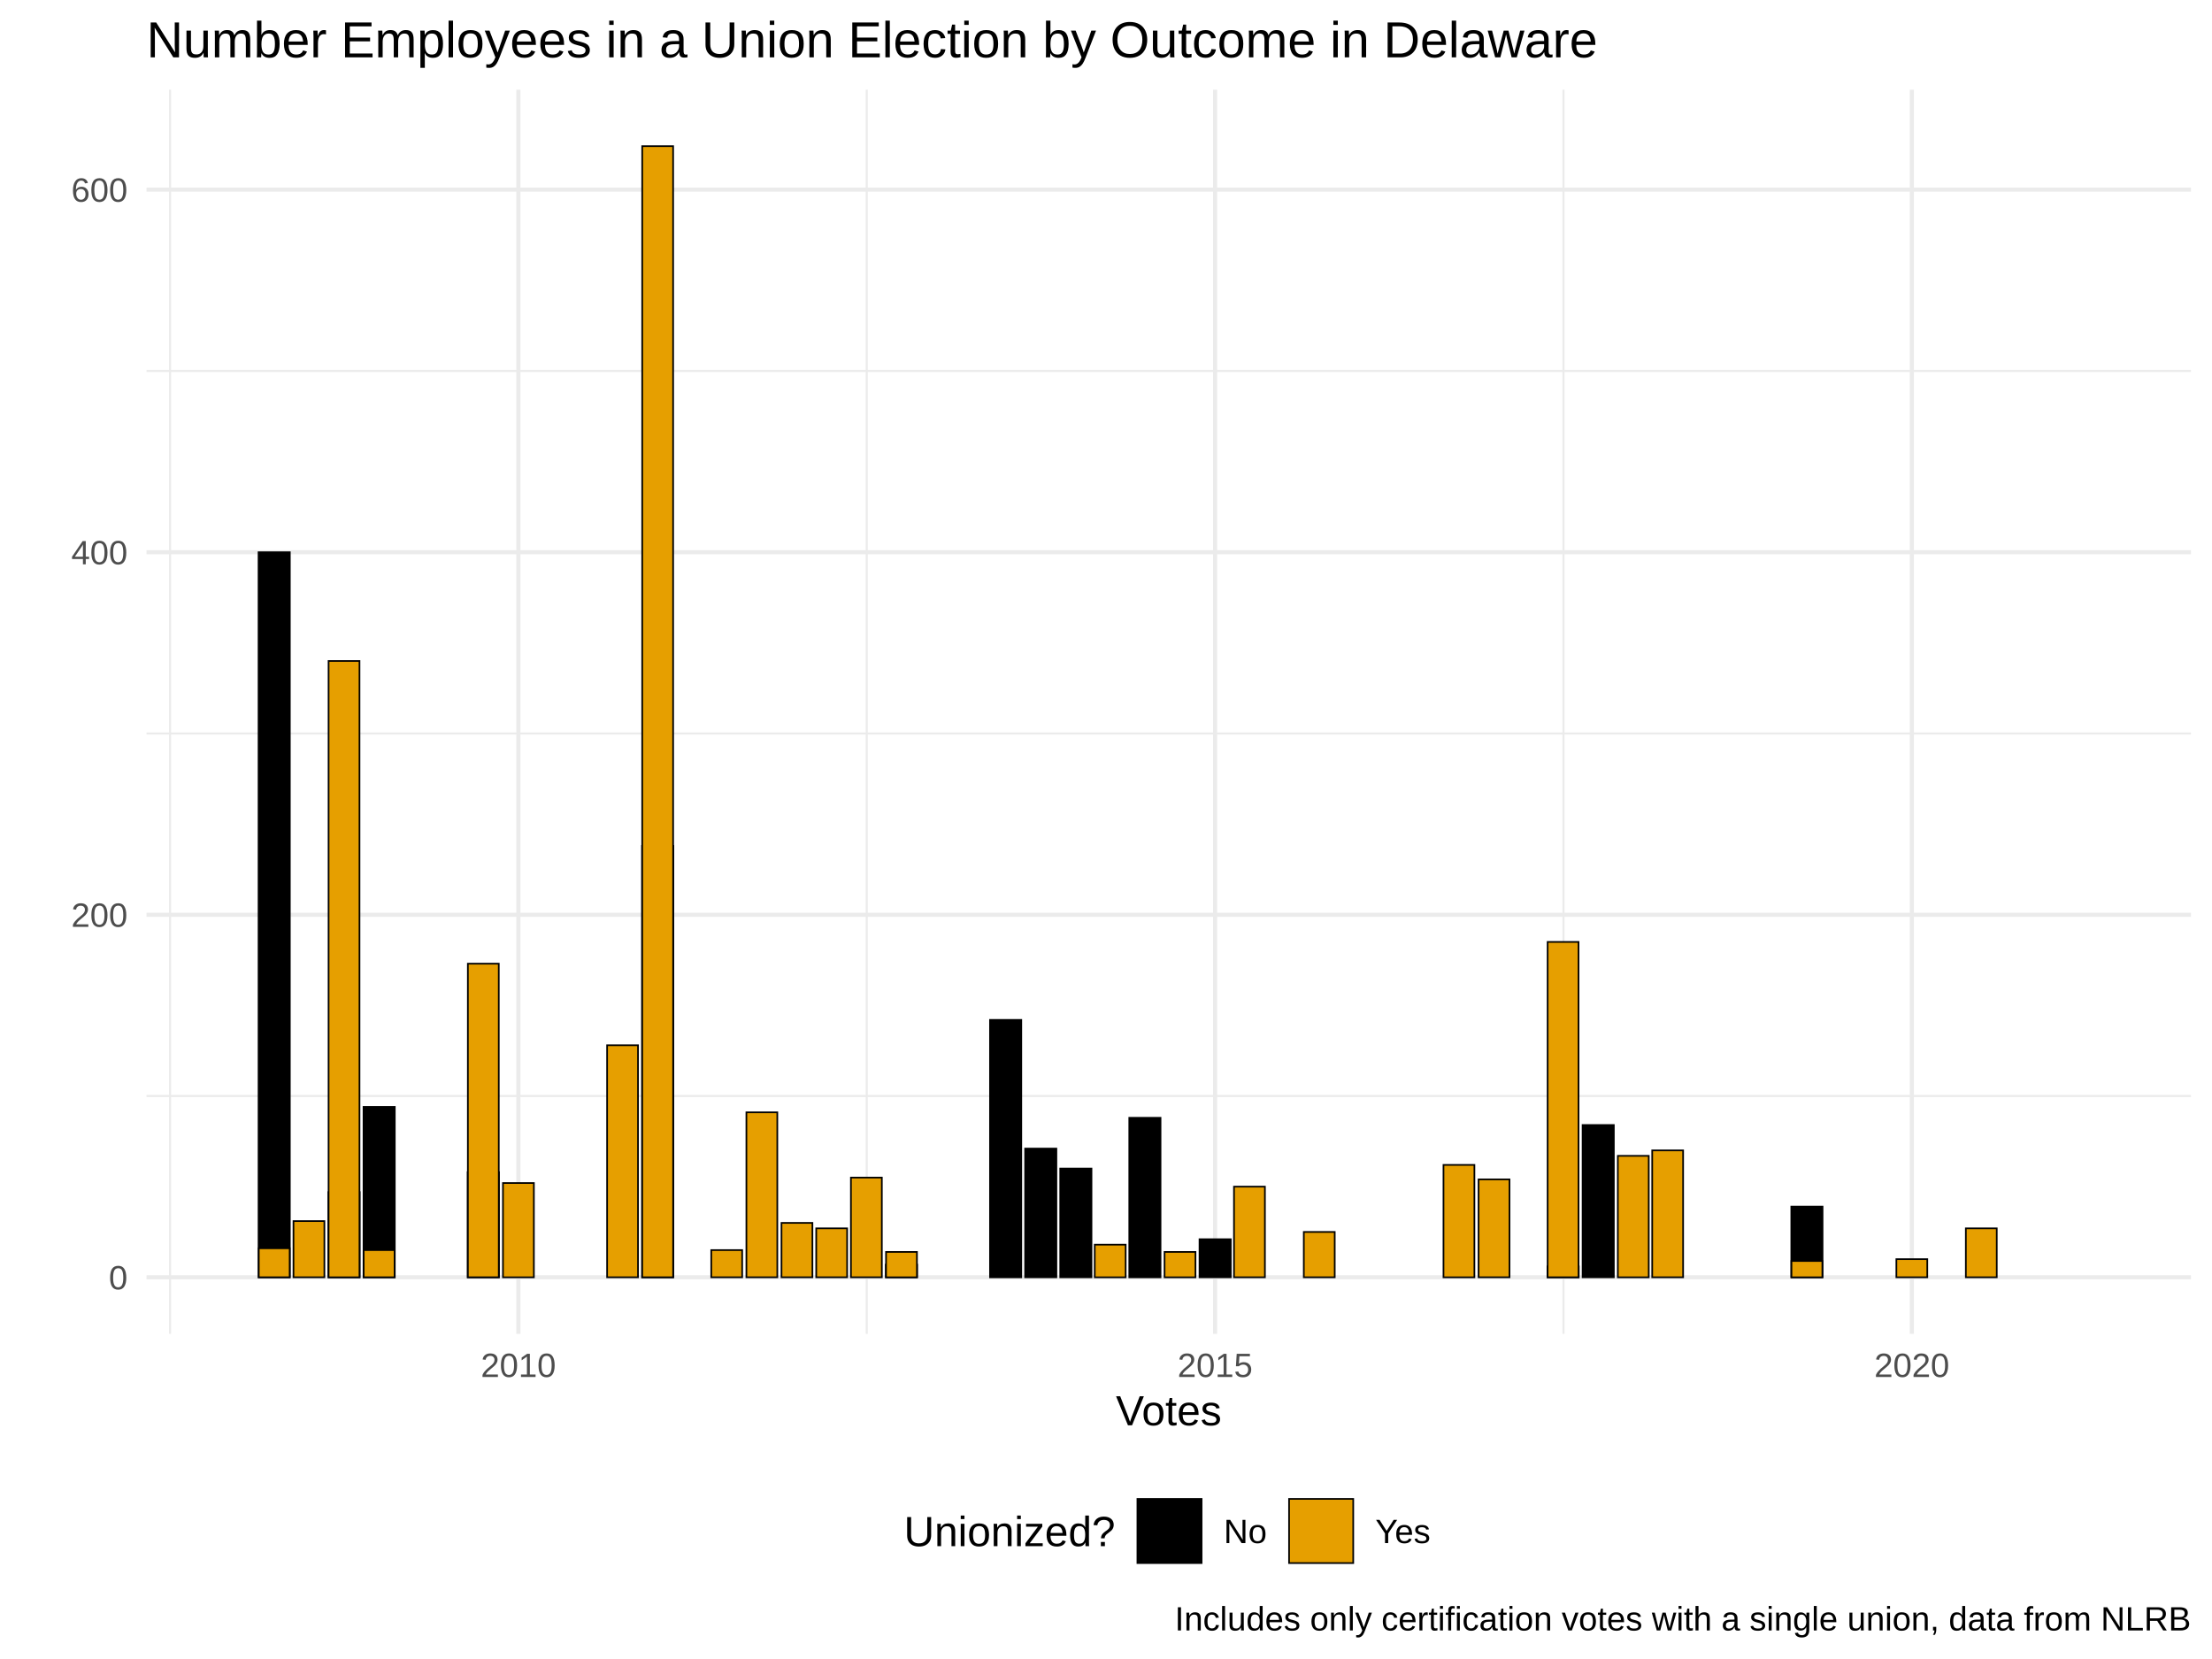
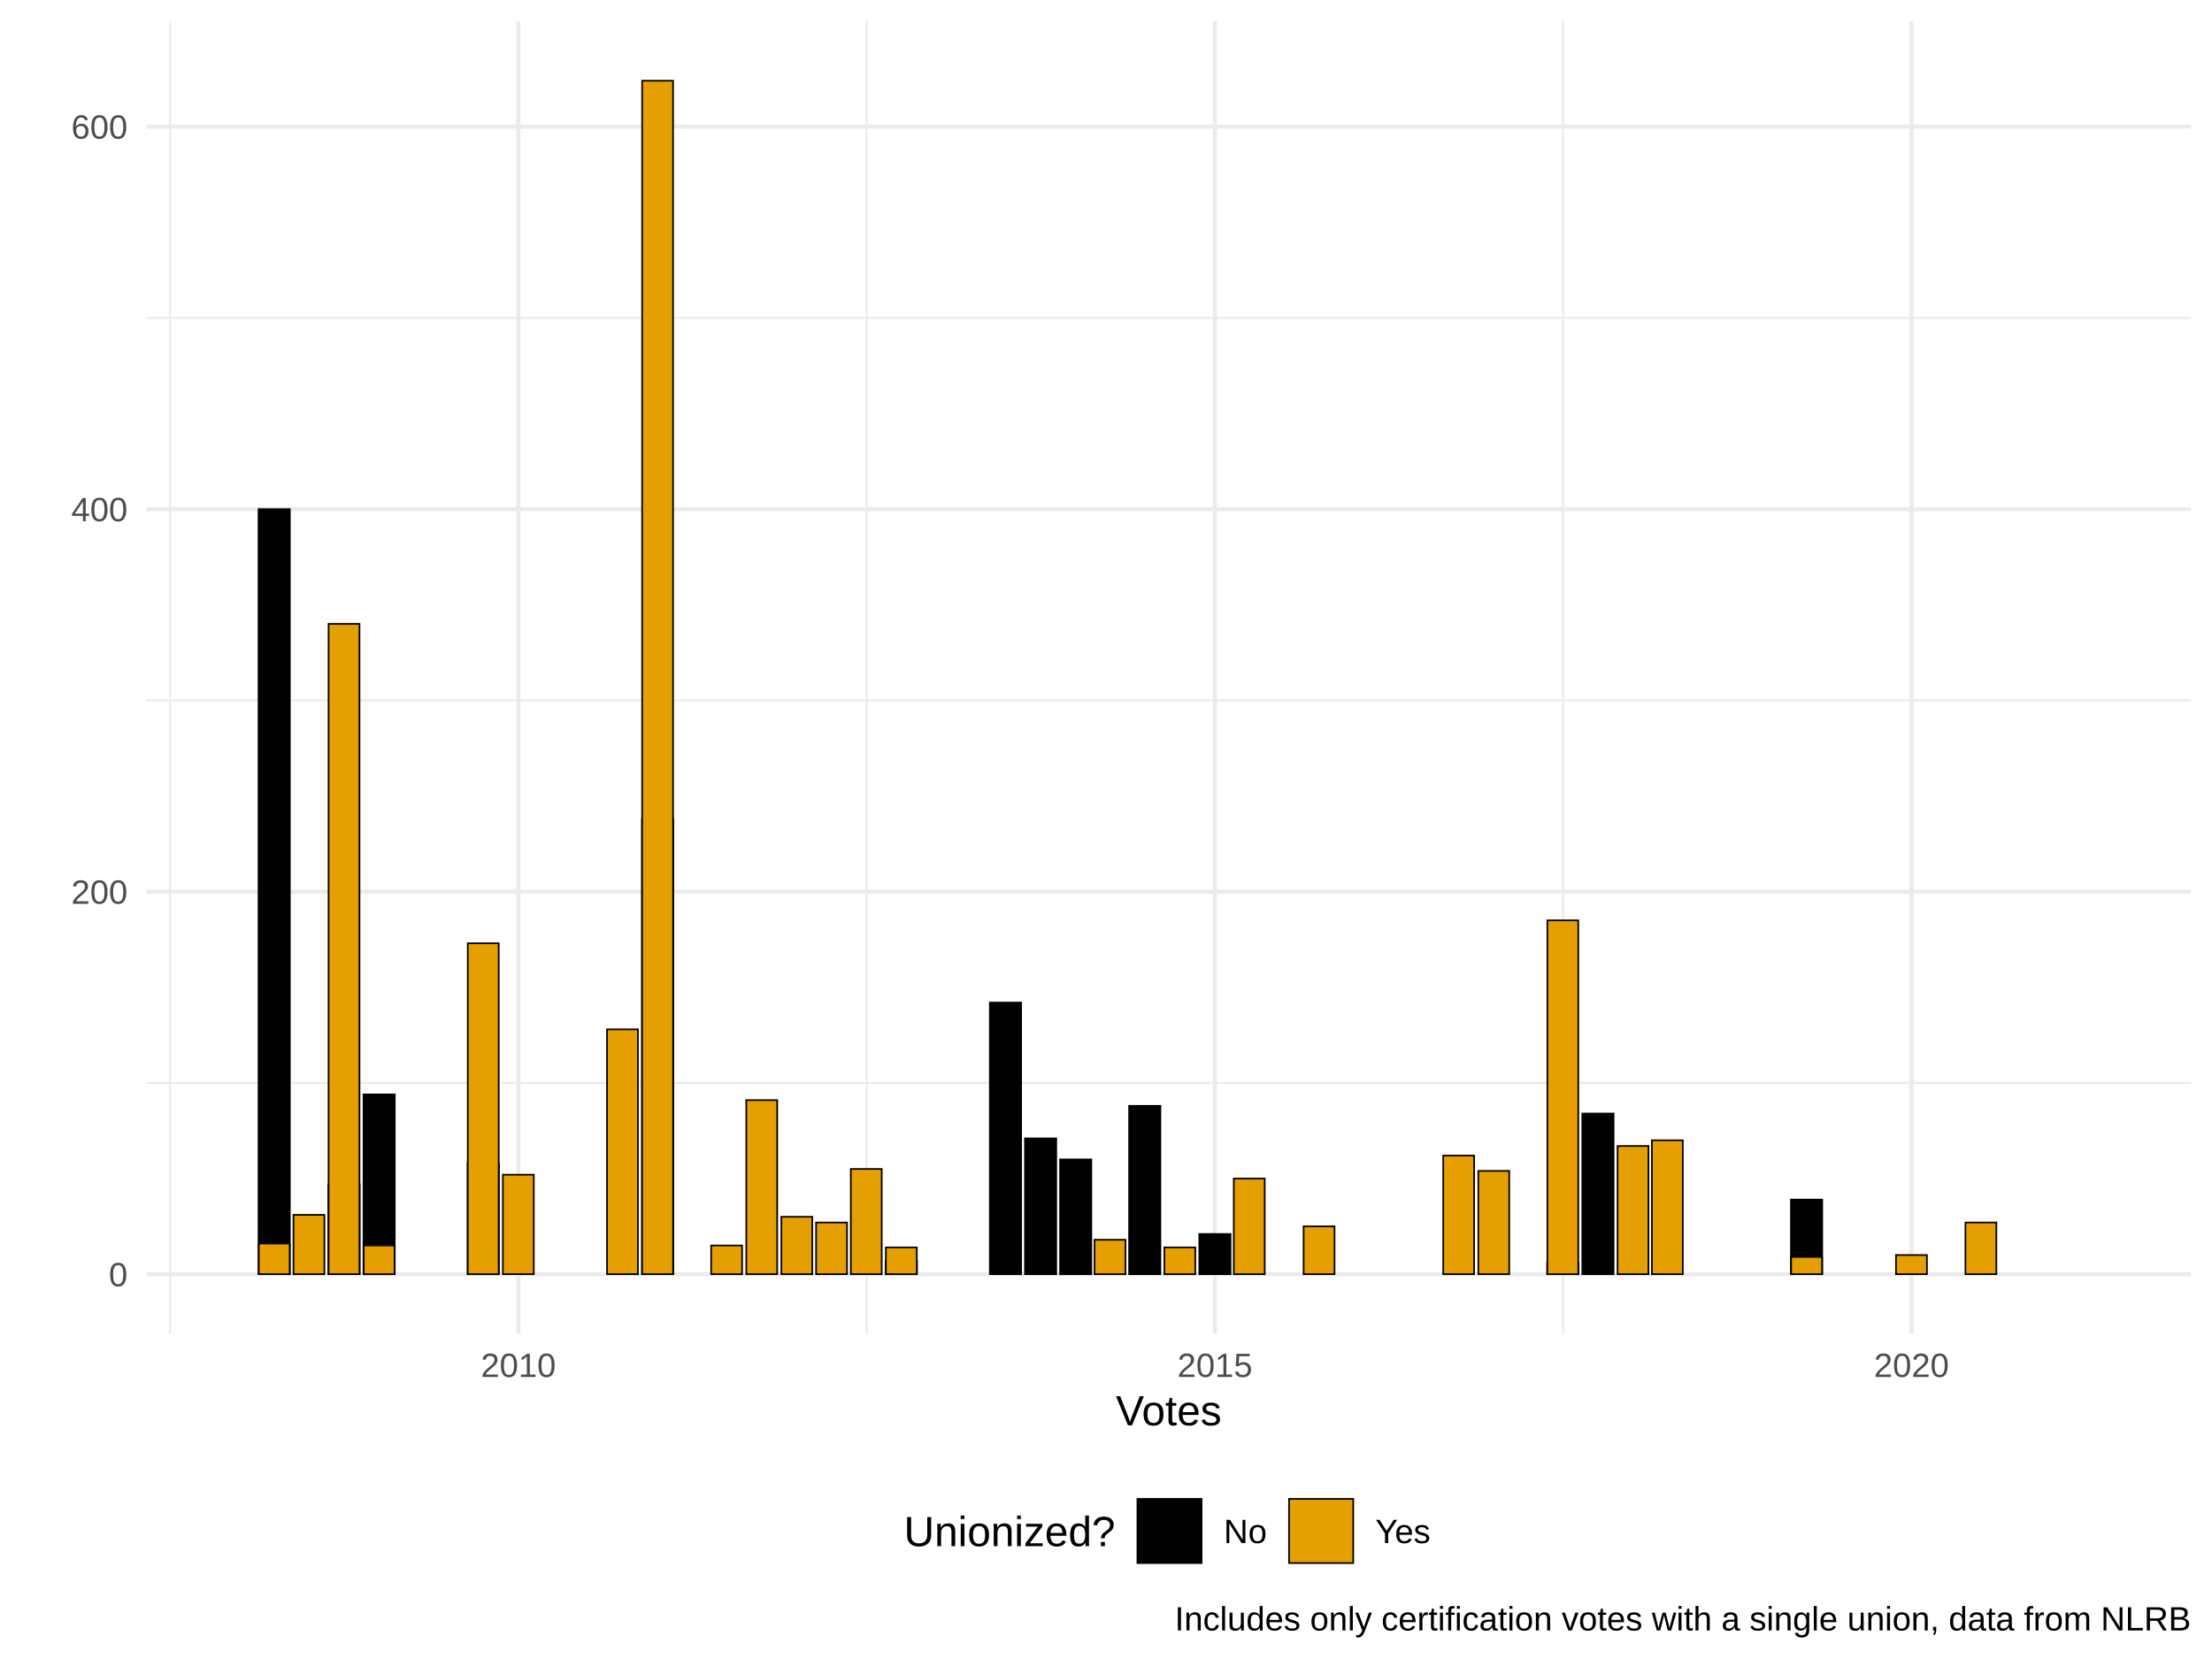
<svg xmlns="http://www.w3.org/2000/svg" class="svglite" width="576.00pt" height="432.00pt" viewBox="0 0 576.00 432.00">
  <defs>
    <style type="text/css">
    .svglite line, .svglite polyline, .svglite polygon, .svglite path, .svglite rect, .svglite circle {
      fill: none;
      stroke: #000000;
      stroke-linecap: round;
      stroke-linejoin: round;
      stroke-miterlimit: 10.00;
    }
  </style>
  </defs>
  <rect width="100%" height="100%" style="stroke: none; fill: #FFFFFF;" />
  <defs>
    <clipPath id="cpMC4wMHw1NzYuMDB8MC4wMHw0MzIuMDA=">
      <rect x="0.00" y="0.00" width="576.00" height="432.00" />
    </clipPath>
  </defs>
  <g clip-path="url(#cpMC4wMHw1NzYuMDB8MC4wMHw0MzIuMDA=)">
</g>
  <defs>
-     <clipPath id="cpMzguMTZ8NTcwLjUyfDIzLjM0fDM0Ny4zMw==">
-       <rect x="38.16" y="23.34" width="532.36" height="323.99" />
+     <clipPath id="cpMzguMTZ8NTcwLjUyfDUuNDh8MzQ3LjMz">
+       <rect x="38.16" y="5.48" width="532.36" height="341.85" />
    </clipPath>
  </defs>
-   <g clip-path="url(#cpMzguMTZ8NTcwLjUyfDIzLjM0fDM0Ny4zMw==)">
-     <polyline points="38.16,285.40 570.52,285.40 " style="stroke-width: 0.53; stroke: #EBEBEB; stroke-linecap: butt;" />
-     <polyline points="38.16,191.00 570.52,191.00 " style="stroke-width: 0.53; stroke: #EBEBEB; stroke-linecap: butt;" />
-     <polyline points="38.16,96.59 570.52,96.59 " style="stroke-width: 0.53; stroke: #EBEBEB; stroke-linecap: butt;" />
-     <polyline points="44.28,347.33 44.28,23.34 " style="stroke-width: 0.53; stroke: #EBEBEB; stroke-linecap: butt;" />
-     <polyline points="225.70,347.33 225.70,23.34 " style="stroke-width: 0.53; stroke: #EBEBEB; stroke-linecap: butt;" />
-     <polyline points="407.13,347.33 407.13,23.34 " style="stroke-width: 0.53; stroke: #EBEBEB; stroke-linecap: butt;" />
-     <polyline points="38.16,332.60 570.52,332.60 " style="stroke-width: 1.07; stroke: #EBEBEB; stroke-linecap: butt;" />
-     <polyline points="38.16,238.20 570.52,238.20 " style="stroke-width: 1.07; stroke: #EBEBEB; stroke-linecap: butt;" />
-     <polyline points="38.16,143.80 570.52,143.80 " style="stroke-width: 1.07; stroke: #EBEBEB; stroke-linecap: butt;" />
-     <polyline points="38.16,49.39 570.52,49.39 " style="stroke-width: 1.07; stroke: #EBEBEB; stroke-linecap: butt;" />
-     <polyline points="134.99,347.33 134.99,23.34 " style="stroke-width: 1.07; stroke: #EBEBEB; stroke-linecap: butt;" />
-     <polyline points="316.41,347.33 316.41,23.34 " style="stroke-width: 1.07; stroke: #EBEBEB; stroke-linecap: butt;" />
-     <polyline points="497.84,347.33 497.84,23.34 " style="stroke-width: 1.07; stroke: #EBEBEB; stroke-linecap: butt;" />
-     <rect x="67.33" y="143.80" width="8.14" height="188.81" style="stroke-width: 0.43; stroke-linecap: square; stroke-linejoin: miter; fill: #000000;" />
-     <rect x="85.52" y="310.42" width="8.14" height="22.18" style="stroke-width: 0.43; stroke-linecap: square; stroke-linejoin: miter; fill: #000000;" />
-     <rect x="94.66" y="288.23" width="8.14" height="44.37" style="stroke-width: 0.43; stroke-linecap: square; stroke-linejoin: miter; fill: #000000;" />
-     <rect x="121.78" y="305.23" width="8.14" height="27.38" style="stroke-width: 0.43; stroke-linecap: square; stroke-linejoin: miter; fill: #000000;" />
-     <rect x="167.19" y="220.26" width="8.14" height="112.34" style="stroke-width: 0.43; stroke-linecap: square; stroke-linejoin: miter; fill: #000000;" />
-     <rect x="230.67" y="329.30" width="8.14" height="3.30" style="stroke-width: 0.43; stroke-linecap: square; stroke-linejoin: miter; fill: #000000;" />
-     <rect x="257.80" y="265.58" width="8.14" height="67.03" style="stroke-width: 0.43; stroke-linecap: square; stroke-linejoin: miter; fill: #000000;" />
-     <rect x="266.94" y="299.09" width="8.14" height="33.51" style="stroke-width: 0.43; stroke-linecap: square; stroke-linejoin: miter; fill: #000000;" />
-     <rect x="276.08" y="304.28" width="8.14" height="28.32" style="stroke-width: 0.43; stroke-linecap: square; stroke-linejoin: miter; fill: #000000;" />
-     <rect x="294.06" y="291.07" width="8.14" height="41.54" style="stroke-width: 0.43; stroke-linecap: square; stroke-linejoin: miter; fill: #000000;" />
-     <rect x="312.35" y="322.69" width="8.14" height="9.91" style="stroke-width: 0.43; stroke-linecap: square; stroke-linejoin: miter; fill: #000000;" />
-     <rect x="402.96" y="329.77" width="8.14" height="2.83" style="stroke-width: 0.43; stroke-linecap: square; stroke-linejoin: miter; fill: #000000;" />
-     <rect x="412.10" y="292.95" width="8.14" height="39.65" style="stroke-width: 0.43; stroke-linecap: square; stroke-linejoin: miter; fill: #000000;" />
-     <rect x="466.45" y="314.19" width="8.14" height="18.41" style="stroke-width: 0.43; stroke-linecap: square; stroke-linejoin: miter; fill: #000000;" />
-     <rect x="67.38" y="325.05" width="8.05" height="7.55" style="stroke-width: 0.43; stroke-linecap: square; stroke-linejoin: miter; fill: #E69F00;" />
-     <rect x="76.42" y="317.97" width="8.05" height="14.63" style="stroke-width: 0.43; stroke-linecap: square; stroke-linejoin: miter; fill: #E69F00;" />
-     <rect x="85.56" y="172.12" width="8.05" height="160.49" style="stroke-width: 0.43; stroke-linecap: square; stroke-linejoin: miter; fill: #E69F00;" />
-     <rect x="94.70" y="325.52" width="8.05" height="7.08" style="stroke-width: 0.43; stroke-linecap: square; stroke-linejoin: miter; fill: #E69F00;" />
-     <rect x="121.83" y="250.94" width="8.05" height="81.66" style="stroke-width: 0.43; stroke-linecap: square; stroke-linejoin: miter; fill: #E69F00;" />
-     <rect x="130.97" y="308.06" width="8.05" height="24.55" style="stroke-width: 0.43; stroke-linecap: square; stroke-linejoin: miter; fill: #E69F00;" />
-     <rect x="158.09" y="272.18" width="8.05" height="60.42" style="stroke-width: 0.43; stroke-linecap: square; stroke-linejoin: miter; fill: #E69F00;" />
-     <rect x="167.23" y="38.06" width="8.05" height="294.54" style="stroke-width: 0.43; stroke-linecap: square; stroke-linejoin: miter; fill: #E69F00;" />
-     <rect x="185.21" y="325.52" width="8.05" height="7.08" style="stroke-width: 0.43; stroke-linecap: square; stroke-linejoin: miter; fill: #E69F00;" />
-     <rect x="194.36" y="289.65" width="8.05" height="42.95" style="stroke-width: 0.43; stroke-linecap: square; stroke-linejoin: miter; fill: #E69F00;" />
-     <rect x="203.50" y="318.44" width="8.05" height="14.16" style="stroke-width: 0.43; stroke-linecap: square; stroke-linejoin: miter; fill: #E69F00;" />
-     <rect x="212.54" y="319.86" width="8.05" height="12.74" style="stroke-width: 0.43; stroke-linecap: square; stroke-linejoin: miter; fill: #E69F00;" />
-     <rect x="221.58" y="306.64" width="8.05" height="25.96" style="stroke-width: 0.43; stroke-linecap: square; stroke-linejoin: miter; fill: #E69F00;" />
-     <rect x="230.72" y="326.00" width="8.05" height="6.61" style="stroke-width: 0.43; stroke-linecap: square; stroke-linejoin: miter; fill: #E69F00;" />
-     <rect x="285.07" y="324.11" width="8.05" height="8.50" style="stroke-width: 0.43; stroke-linecap: square; stroke-linejoin: miter; fill: #E69F00;" />
-     <rect x="303.25" y="326.00" width="8.05" height="6.61" style="stroke-width: 0.43; stroke-linecap: square; stroke-linejoin: miter; fill: #E69F00;" />
-     <rect x="321.33" y="309.00" width="8.05" height="23.60" style="stroke-width: 0.43; stroke-linecap: square; stroke-linejoin: miter; fill: #E69F00;" />
-     <rect x="339.51" y="320.80" width="8.05" height="11.80" style="stroke-width: 0.43; stroke-linecap: square; stroke-linejoin: miter; fill: #E69F00;" />
-     <rect x="375.88" y="303.34" width="8.05" height="29.27" style="stroke-width: 0.43; stroke-linecap: square; stroke-linejoin: miter; fill: #E69F00;" />
-     <rect x="385.02" y="307.11" width="8.05" height="25.49" style="stroke-width: 0.43; stroke-linecap: square; stroke-linejoin: miter; fill: #E69F00;" />
-     <rect x="403.00" y="245.28" width="8.05" height="87.32" style="stroke-width: 0.43; stroke-linecap: square; stroke-linejoin: miter; fill: #E69F00;" />
-     <rect x="421.28" y="300.98" width="8.05" height="31.63" style="stroke-width: 0.43; stroke-linecap: square; stroke-linejoin: miter; fill: #E69F00;" />
-     <rect x="430.23" y="299.56" width="8.05" height="33.04" style="stroke-width: 0.43; stroke-linecap: square; stroke-linejoin: miter; fill: #E69F00;" />
-     <rect x="466.49" y="328.36" width="8.05" height="4.25" style="stroke-width: 0.43; stroke-linecap: square; stroke-linejoin: miter; fill: #E69F00;" />
-     <rect x="493.81" y="327.88" width="8.05" height="4.72" style="stroke-width: 0.43; stroke-linecap: square; stroke-linejoin: miter; fill: #E69F00;" />
-     <rect x="511.90" y="319.86" width="8.05" height="12.74" style="stroke-width: 0.43; stroke-linecap: square; stroke-linejoin: miter; fill: #E69F00;" />
+   <g clip-path="url(#cpMzguMTZ8NTcwLjUyfDUuNDh8MzQ3LjMz)">
+     <polyline points="38.16,281.99 570.52,281.99 " style="stroke-width: 0.53; stroke: #EBEBEB; stroke-linecap: butt;" />
+     <polyline points="38.16,182.38 570.52,182.38 " style="stroke-width: 0.53; stroke: #EBEBEB; stroke-linecap: butt;" />
+     <polyline points="38.16,82.77 570.52,82.77 " style="stroke-width: 0.53; stroke: #EBEBEB; stroke-linecap: butt;" />
+     <polyline points="44.28,347.33 44.28,5.48 " style="stroke-width: 0.53; stroke: #EBEBEB; stroke-linecap: butt;" />
+     <polyline points="225.67,347.33 225.67,5.48 " style="stroke-width: 0.53; stroke: #EBEBEB; stroke-linecap: butt;" />
+     <polyline points="407.05,347.33 407.05,5.48 " style="stroke-width: 0.53; stroke: #EBEBEB; stroke-linecap: butt;" />
+     <polyline points="38.16,331.79 570.52,331.79 " style="stroke-width: 1.07; stroke: #EBEBEB; stroke-linecap: butt;" />
+     <polyline points="38.16,232.18 570.52,232.18 " style="stroke-width: 1.07; stroke: #EBEBEB; stroke-linecap: butt;" />
+     <polyline points="38.16,132.58 570.52,132.58 " style="stroke-width: 1.07; stroke: #EBEBEB; stroke-linecap: butt;" />
+     <polyline points="38.16,32.97 570.52,32.97 " style="stroke-width: 1.07; stroke: #EBEBEB; stroke-linecap: butt;" />
+     <polyline points="134.98,347.33 134.98,5.48 " style="stroke-width: 1.07; stroke: #EBEBEB; stroke-linecap: butt;" />
+     <polyline points="316.36,347.33 316.36,5.48 " style="stroke-width: 1.07; stroke: #EBEBEB; stroke-linecap: butt;" />
+     <polyline points="497.75,347.33 497.75,5.48 " style="stroke-width: 1.07; stroke: #EBEBEB; stroke-linecap: butt;" />
+     <rect x="67.33" y="132.58" width="8.14" height="199.21" style="stroke-width: 0.43; stroke-linecap: square; stroke-linejoin: miter; fill: #000000;" />
+     <rect x="85.51" y="308.38" width="8.14" height="23.41" style="stroke-width: 0.43; stroke-linecap: square; stroke-linejoin: miter; fill: #000000;" />
+     <rect x="94.65" y="284.98" width="8.14" height="46.82" style="stroke-width: 0.43; stroke-linecap: square; stroke-linejoin: miter; fill: #000000;" />
+     <rect x="121.77" y="302.91" width="8.14" height="28.89" style="stroke-width: 0.43; stroke-linecap: square; stroke-linejoin: miter; fill: #000000;" />
+     <rect x="167.17" y="213.26" width="8.14" height="118.53" style="stroke-width: 0.43; stroke-linecap: square; stroke-linejoin: miter; fill: #000000;" />
+     <rect x="230.64" y="328.31" width="8.14" height="3.49" style="stroke-width: 0.43; stroke-linecap: square; stroke-linejoin: miter; fill: #000000;" />
+     <rect x="257.76" y="261.07" width="8.14" height="70.72" style="stroke-width: 0.43; stroke-linecap: square; stroke-linejoin: miter; fill: #000000;" />
+     <rect x="266.90" y="296.43" width="8.14" height="35.36" style="stroke-width: 0.43; stroke-linecap: square; stroke-linejoin: miter; fill: #000000;" />
+     <rect x="276.04" y="301.91" width="8.14" height="29.88" style="stroke-width: 0.43; stroke-linecap: square; stroke-linejoin: miter; fill: #000000;" />
+     <rect x="294.02" y="287.96" width="8.14" height="43.83" style="stroke-width: 0.43; stroke-linecap: square; stroke-linejoin: miter; fill: #000000;" />
+     <rect x="312.29" y="321.33" width="8.14" height="10.46" style="stroke-width: 0.43; stroke-linecap: square; stroke-linejoin: miter; fill: #000000;" />
+     <rect x="402.89" y="328.80" width="8.14" height="2.99" style="stroke-width: 0.43; stroke-linecap: square; stroke-linejoin: miter; fill: #000000;" />
+     <rect x="412.03" y="289.96" width="8.14" height="41.83" style="stroke-width: 0.43; stroke-linecap: square; stroke-linejoin: miter; fill: #000000;" />
+     <rect x="466.36" y="312.37" width="8.14" height="19.42" style="stroke-width: 0.43; stroke-linecap: square; stroke-linejoin: miter; fill: #000000;" />
+     <rect x="67.38" y="323.82" width="8.05" height="7.97" style="stroke-width: 0.43; stroke-linecap: square; stroke-linejoin: miter; fill: #E69F00;" />
+     <rect x="76.42" y="316.35" width="8.05" height="15.44" style="stroke-width: 0.43; stroke-linecap: square; stroke-linejoin: miter; fill: #E69F00;" />
+     <rect x="85.56" y="162.46" width="8.05" height="169.33" style="stroke-width: 0.43; stroke-linecap: square; stroke-linejoin: miter; fill: #E69F00;" />
+     <rect x="94.70" y="324.32" width="8.05" height="7.47" style="stroke-width: 0.43; stroke-linecap: square; stroke-linejoin: miter; fill: #E69F00;" />
+     <rect x="121.81" y="245.63" width="8.05" height="86.16" style="stroke-width: 0.43; stroke-linecap: square; stroke-linejoin: miter; fill: #E69F00;" />
+     <rect x="130.95" y="305.89" width="8.05" height="25.90" style="stroke-width: 0.43; stroke-linecap: square; stroke-linejoin: miter; fill: #E69F00;" />
+     <rect x="158.07" y="268.04" width="8.05" height="63.75" style="stroke-width: 0.43; stroke-linecap: square; stroke-linejoin: miter; fill: #E69F00;" />
+     <rect x="167.21" y="21.02" width="8.05" height="310.77" style="stroke-width: 0.43; stroke-linecap: square; stroke-linejoin: miter; fill: #E69F00;" />
+     <rect x="185.19" y="324.32" width="8.05" height="7.47" style="stroke-width: 0.43; stroke-linecap: square; stroke-linejoin: miter; fill: #E69F00;" />
+     <rect x="194.33" y="286.47" width="8.05" height="45.32" style="stroke-width: 0.43; stroke-linecap: square; stroke-linejoin: miter; fill: #E69F00;" />
+     <rect x="203.47" y="316.85" width="8.05" height="14.94" style="stroke-width: 0.43; stroke-linecap: square; stroke-linejoin: miter; fill: #E69F00;" />
+     <rect x="212.51" y="318.34" width="8.05" height="13.45" style="stroke-width: 0.43; stroke-linecap: square; stroke-linejoin: miter; fill: #E69F00;" />
+     <rect x="221.55" y="304.40" width="8.05" height="27.39" style="stroke-width: 0.43; stroke-linecap: square; stroke-linejoin: miter; fill: #E69F00;" />
+     <rect x="230.68" y="324.82" width="8.05" height="6.97" style="stroke-width: 0.43; stroke-linecap: square; stroke-linejoin: miter; fill: #E69F00;" />
+     <rect x="285.02" y="322.83" width="8.05" height="8.96" style="stroke-width: 0.43; stroke-linecap: square; stroke-linejoin: miter; fill: #E69F00;" />
+     <rect x="303.20" y="324.82" width="8.05" height="6.97" style="stroke-width: 0.43; stroke-linecap: square; stroke-linejoin: miter; fill: #E69F00;" />
+     <rect x="321.28" y="306.89" width="8.05" height="24.90" style="stroke-width: 0.43; stroke-linecap: square; stroke-linejoin: miter; fill: #E69F00;" />
+     <rect x="339.46" y="319.34" width="8.05" height="12.45" style="stroke-width: 0.43; stroke-linecap: square; stroke-linejoin: miter; fill: #E69F00;" />
+     <rect x="375.81" y="300.91" width="8.05" height="30.88" style="stroke-width: 0.43; stroke-linecap: square; stroke-linejoin: miter; fill: #E69F00;" />
+     <rect x="384.95" y="304.90" width="8.05" height="26.89" style="stroke-width: 0.43; stroke-linecap: square; stroke-linejoin: miter; fill: #E69F00;" />
+     <rect x="402.93" y="239.66" width="8.05" height="92.14" style="stroke-width: 0.43; stroke-linecap: square; stroke-linejoin: miter; fill: #E69F00;" />
+     <rect x="421.21" y="298.42" width="8.05" height="33.37" style="stroke-width: 0.43; stroke-linecap: square; stroke-linejoin: miter; fill: #E69F00;" />
+     <rect x="430.15" y="296.93" width="8.05" height="34.86" style="stroke-width: 0.43; stroke-linecap: square; stroke-linejoin: miter; fill: #E69F00;" />
+     <rect x="466.41" y="327.31" width="8.05" height="4.48" style="stroke-width: 0.43; stroke-linecap: square; stroke-linejoin: miter; fill: #E69F00;" />
+     <rect x="493.72" y="326.81" width="8.05" height="4.98" style="stroke-width: 0.43; stroke-linecap: square; stroke-linejoin: miter; fill: #E69F00;" />
+     <rect x="511.80" y="318.34" width="8.05" height="13.45" style="stroke-width: 0.43; stroke-linecap: square; stroke-linejoin: miter; fill: #E69F00;" />
  </g>
  <g clip-path="url(#cpMC4wMHw1NzYuMDB8MC4wMHw0MzIuMDA=)">
-     <text x="33.23" y="335.76" text-anchor="end" style="font-size: 8.80px; fill: #4D4D4D; font-family: Arial;" textLength="4.90px" lengthAdjust="spacingAndGlyphs">0</text>
-     <text x="33.23" y="241.35" text-anchor="end" style="font-size: 8.80px; fill: #4D4D4D; font-family: Arial;" textLength="14.69px" lengthAdjust="spacingAndGlyphs">200</text>
-     <text x="33.23" y="146.95" text-anchor="end" style="font-size: 8.80px; fill: #4D4D4D; font-family: Arial;" textLength="14.69px" lengthAdjust="spacingAndGlyphs">400</text>
-     <text x="33.23" y="52.54" text-anchor="end" style="font-size: 8.80px; fill: #4D4D4D; font-family: Arial;" textLength="14.69px" lengthAdjust="spacingAndGlyphs">600</text>
-     <text x="134.99" y="358.57" text-anchor="middle" style="font-size: 8.80px; fill: #4D4D4D; font-family: Arial;" textLength="19.58px" lengthAdjust="spacingAndGlyphs">2010</text>
-     <text x="316.41" y="358.57" text-anchor="middle" style="font-size: 8.80px; fill: #4D4D4D; font-family: Arial;" textLength="19.58px" lengthAdjust="spacingAndGlyphs">2015</text>
-     <text x="497.84" y="358.57" text-anchor="middle" style="font-size: 8.80px; fill: #4D4D4D; font-family: Arial;" textLength="19.58px" lengthAdjust="spacingAndGlyphs">2020</text>
+     <text x="33.23" y="334.95" text-anchor="end" style="font-size: 8.80px; fill: #4D4D4D; font-family: Arial;" textLength="4.90px" lengthAdjust="spacingAndGlyphs">0</text>
+     <text x="33.23" y="235.34" text-anchor="end" style="font-size: 8.80px; fill: #4D4D4D; font-family: Arial;" textLength="14.69px" lengthAdjust="spacingAndGlyphs">200</text>
+     <text x="33.23" y="135.73" text-anchor="end" style="font-size: 8.80px; fill: #4D4D4D; font-family: Arial;" textLength="14.69px" lengthAdjust="spacingAndGlyphs">400</text>
+     <text x="33.23" y="36.12" text-anchor="end" style="font-size: 8.80px; fill: #4D4D4D; font-family: Arial;" textLength="14.69px" lengthAdjust="spacingAndGlyphs">600</text>
+     <text x="134.98" y="358.57" text-anchor="middle" style="font-size: 8.80px; fill: #4D4D4D; font-family: Arial;" textLength="19.58px" lengthAdjust="spacingAndGlyphs">2010</text>
+     <text x="316.36" y="358.57" text-anchor="middle" style="font-size: 8.80px; fill: #4D4D4D; font-family: Arial;" textLength="19.58px" lengthAdjust="spacingAndGlyphs">2015</text>
+     <text x="497.75" y="358.57" text-anchor="middle" style="font-size: 8.80px; fill: #4D4D4D; font-family: Arial;" textLength="19.58px" lengthAdjust="spacingAndGlyphs">2020</text>
    <text x="304.34" y="371.15" text-anchor="middle" style="font-size: 11.00px; font-family: Arial;" textLength="28.13px" lengthAdjust="spacingAndGlyphs">Votes</text>
    <text x="235.38" y="402.61" style="font-size: 11.00px; font-family: Arial;" textLength="55.04px" lengthAdjust="spacingAndGlyphs">Unionized?</text>
    <rect x="296.18" y="390.31" width="16.71" height="16.71" style="stroke-width: 0.43; stroke-linecap: square; stroke-linejoin: miter; fill: #000000;" />
    <rect x="335.67" y="390.31" width="16.71" height="16.71" style="stroke-width: 0.43; stroke-linecap: square; stroke-linejoin: miter; fill: #E69F00;" />
    <text x="318.66" y="401.82" style="font-size: 8.80px; font-family: Arial;" textLength="11.25px" lengthAdjust="spacingAndGlyphs">No</text>
    <text x="358.14" y="401.82" style="font-size: 8.80px; font-family: Arial;" textLength="15.16px" lengthAdjust="spacingAndGlyphs">Yes</text>
-     <text x="38.16" y="14.94" style="font-size: 13.20px; font-family: Arial;" textLength="377.59px" lengthAdjust="spacingAndGlyphs">Number Employees in a Union Election by Outcome in Delaware</text>
    <text x="570.52" y="424.57" text-anchor="end" style="font-size: 8.80px; font-family: Arial;" textLength="264.54px" lengthAdjust="spacingAndGlyphs">Includes only certification votes with a single union, data from NLRB</text>
  </g>
</svg>
